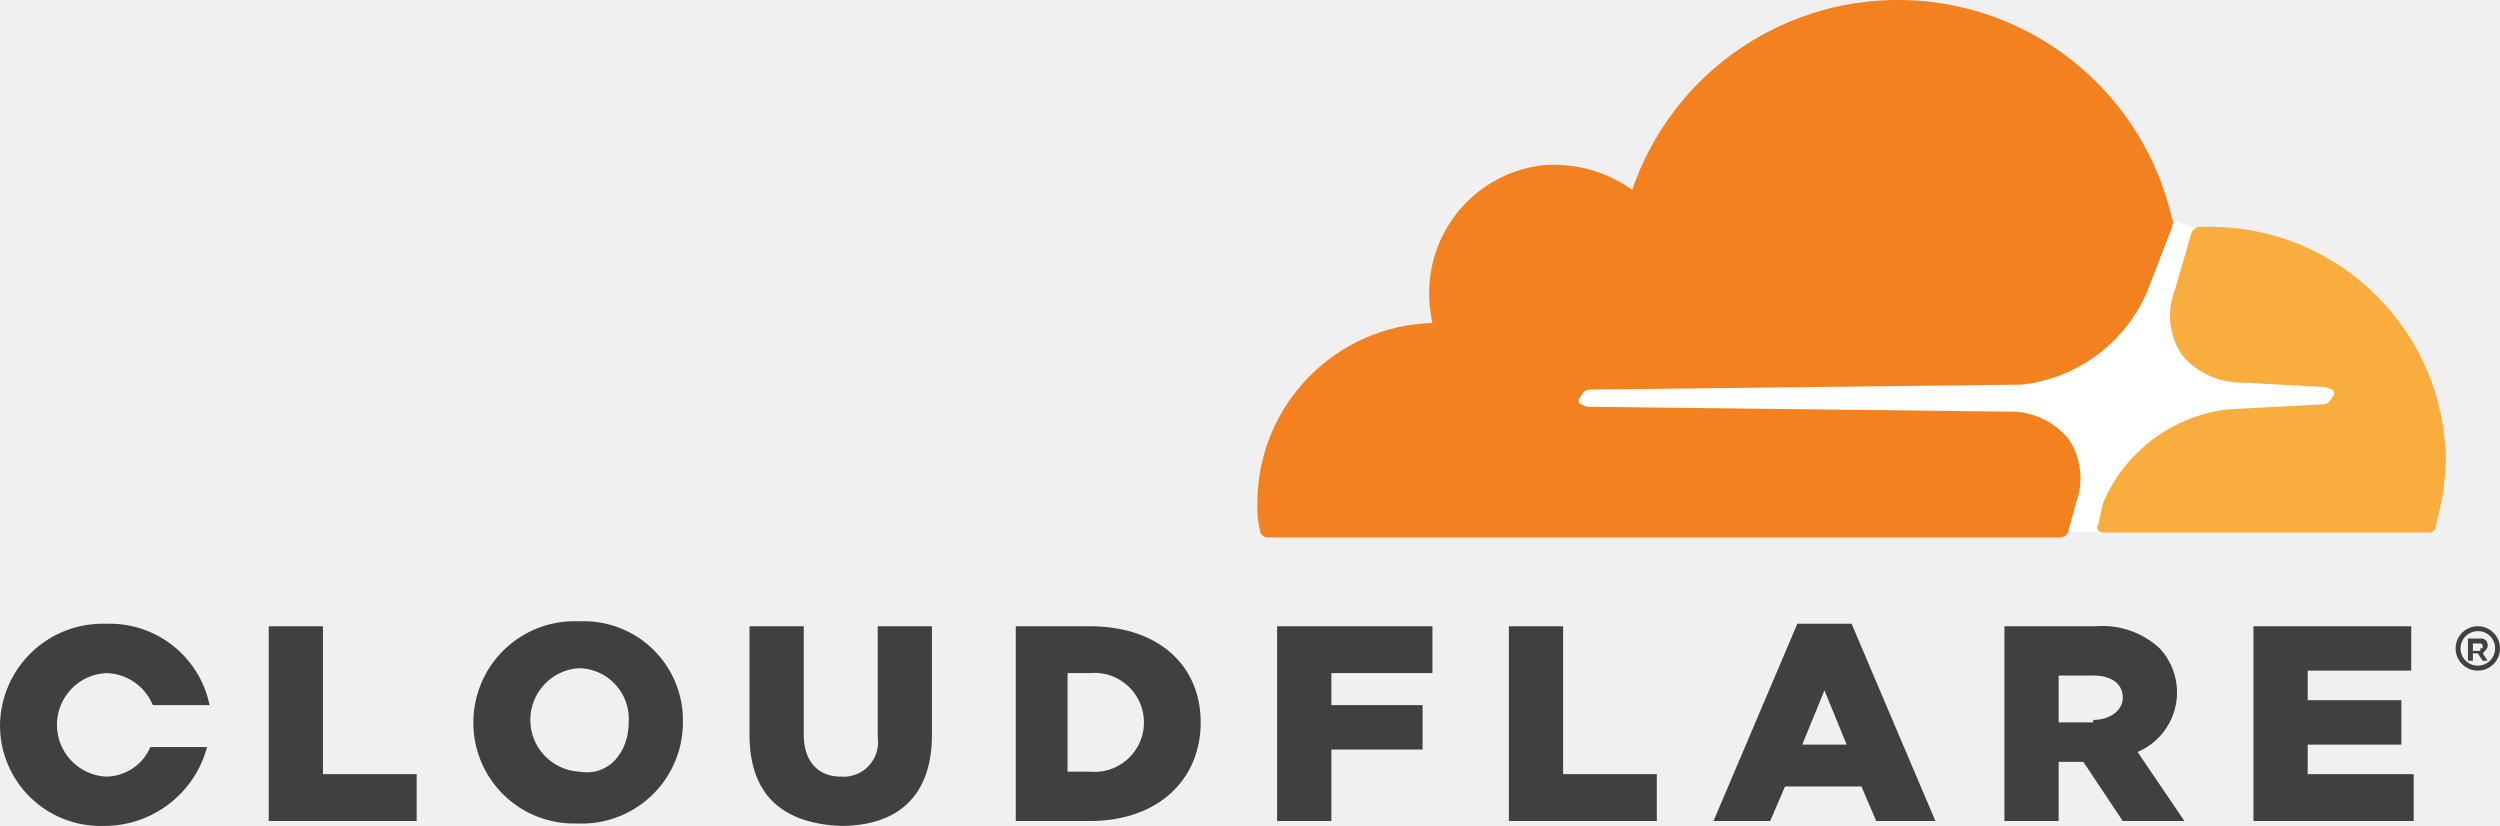
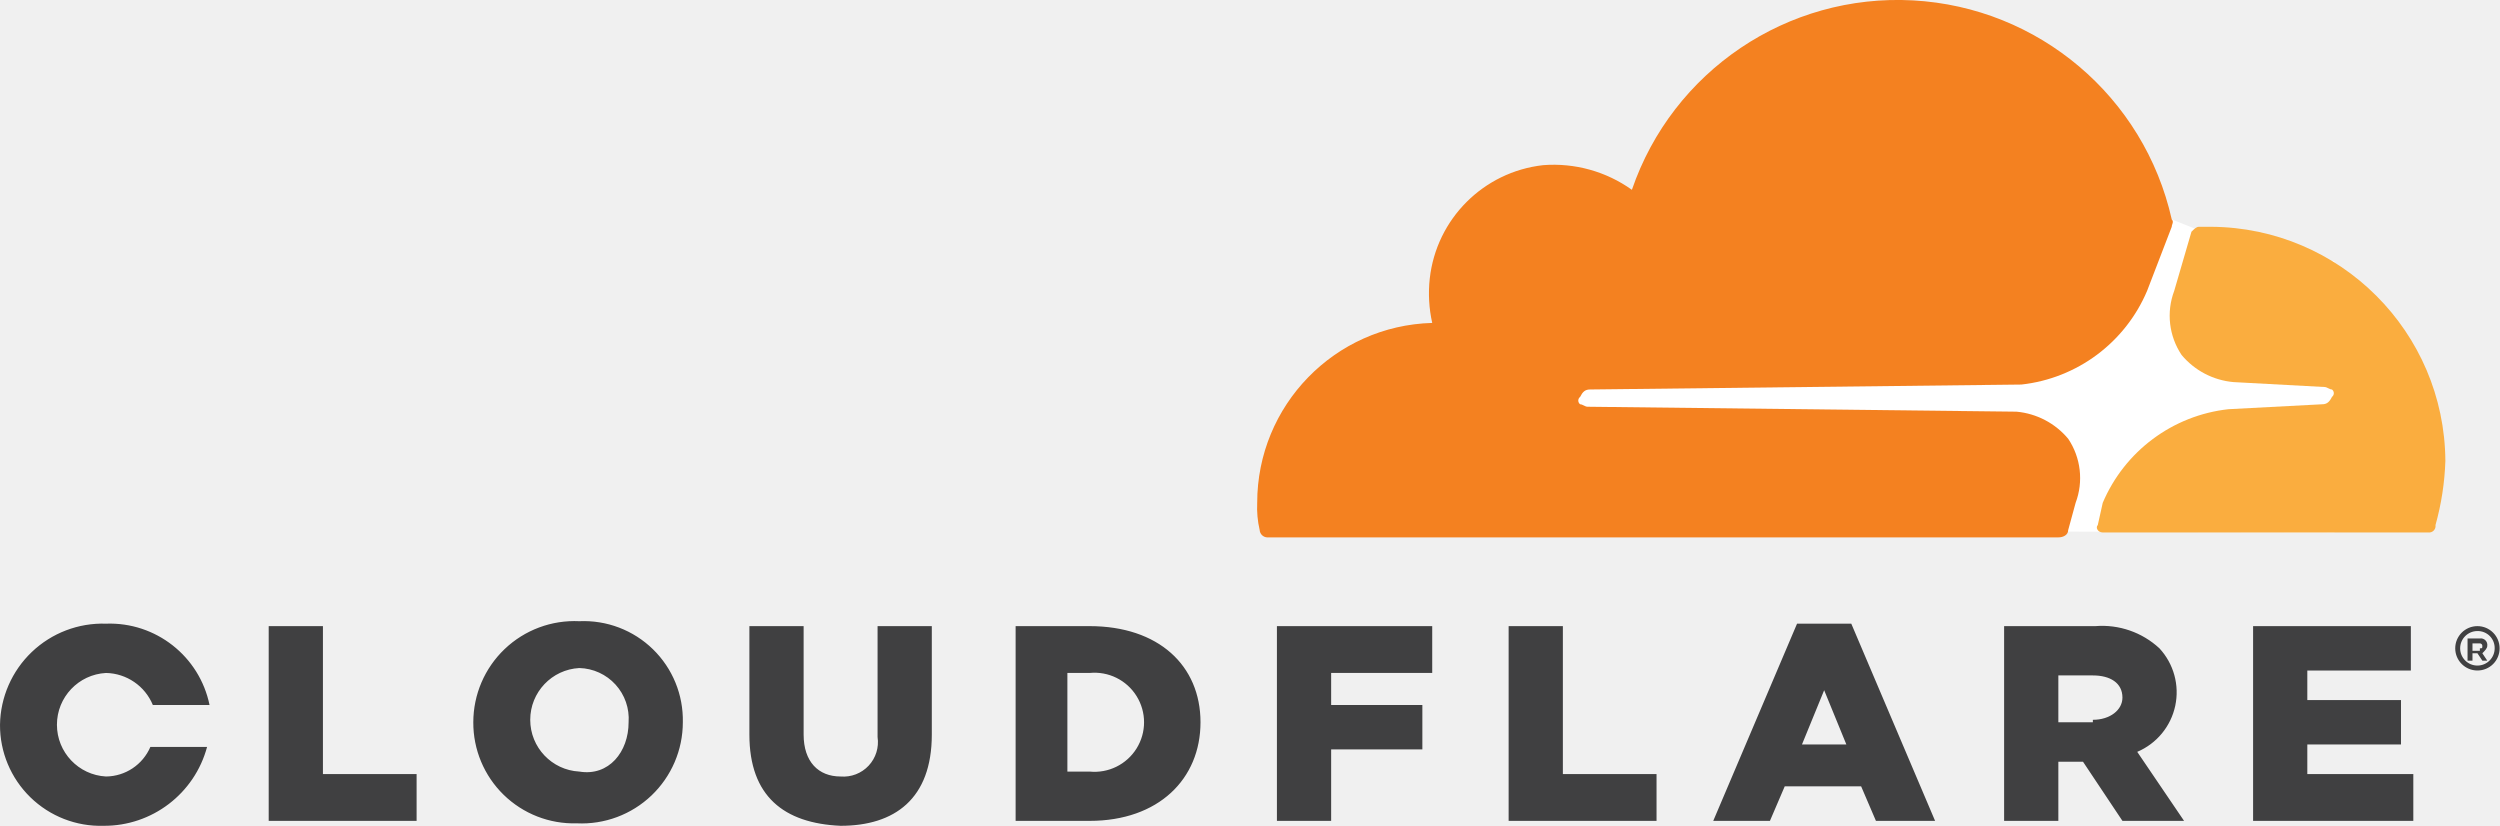
- <svg xmlns="http://www.w3.org/2000/svg" viewBox="0 0 101.4 33.5">
-   <defs>
-     <style>
-       .a {
-         fill: #fff;
-       }
- 
-       .b {
-         fill: #f48120;
-       }
- 
-       .c {
-         fill: #faad3f;
-       }
- 
-       .d {
-         fill: #404041;
-       }
-     </style>
-   </defs>
-   <path class="a" d="M94.7,10.6,89.1,9.3l-1-.4-25.7.2V21.5l32.3.1Z" />
-   <path class="b" d="M84.2,20.4a2.855,2.855,0,0,0-.3-2.6,3.094,3.094,0,0,0-2.1-1.1l-17.4-.2c-.1,0-.2-.1-.3-.1a.188.188,0,0,1,0-.3c.1-.2.2-.3.4-.3L82,15.6a6.292,6.292,0,0,0,5.1-3.8l1-2.6c0-.1.1-.2,0-.3A11.396,11.396,0,0,0,66.2,7.7a5.459,5.459,0,0,0-3.6-1A5.209,5.209,0,0,0,58,11.3a5.463,5.463,0,0,0,.1,1.8A7.302,7.302,0,0,0,51,20.4a4.102,4.102,0,0,0,.1,1.1.319.319,0,0,0,.3.3H83.5c.2,0,.4-.1.4-.3Z" />
-   <path class="c" d="M89.7,9.2h-.5c-.1,0-.2.1-.3.2l-.7,2.4a2.855,2.855,0,0,0,.3,2.6,3.094,3.094,0,0,0,2.1,1.1l3.7.2c.1,0,.2.1.3.1a.188.188,0,0,1,0,.3c-.1.2-.2.3-.4.3l-3.8.2a6.292,6.292,0,0,0-5.1,3.8l-.2.9c-.1.1,0,.3.2.3H98.5a.265.265,0,0,0,.3-.3,10.872,10.872,0,0,0,.4-2.6,9.56,9.56,0,0,0-9.5-9.5" />
-   <path class="d" d="M100.5,27.2a.9.9,0,1,1,.9-.9.896.896,0,0,1-.9.9m0-1.6a.7.7,0,1,0,.7.7.684.684,0,0,0-.7-.7m.4,1.2h-.2l-.2-.3h-.2v.3h-.2v-.9h.5a.265.265,0,0,1,.3.3c0,.1-.1.2-.2.3l.2.3Zm-.3-.5c.1,0,.1,0,.1-.1a.098.098,0,0,0-.1-.1h-.3v.3h.3Zm-89.7-.9h2.2v6h3.8v1.9h-6Zm8.3,3.9a4.105,4.105,0,0,1,4.3-4.1,4.02,4.02,0,0,1,4.2,4.1,4.105,4.105,0,0,1-4.3,4.1,4.079,4.079,0,0,1-4.2-4.1m6.3,0a2.056,2.056,0,0,0-2-2.2,2.103,2.103,0,0,0,0,4.2c1.2.2,2-.8,2-2m4.9.5V25.4h2.2v4.4c0,1.1.6,1.7,1.5,1.7a1.399,1.399,0,0,0,1.5-1.6V25.4h2.2v4.4c0,2.6-1.5,3.7-3.7,3.7-2.3-.1-3.7-1.2-3.7-3.7m10.7-4.4h3.1c2.8,0,4.5,1.6,4.5,3.9s-1.7,4-4.5,4h-3V25.4Zm3.1,5.9a2.009,2.009,0,1,0,0-4h-.9v4Zm7.6-5.9h6.3v1.9H54v1.3h3.7v1.8H54v2.9H51.8Zm9.4,0h2.2v6h3.8v1.9h-6Zm11.7-.1h2.2l3.4,8H76.1l-.6-1.4H72.4l-.6,1.4H69.5Zm2,4.9L74,28l-.9,2.2Zm6.4-4.8H85a3.418,3.418,0,0,1,2.6.9,2.624,2.624,0,0,1-.9,4.2l1.9,2.8H86.1l-1.6-2.4h-1v2.4H81.3Zm3.6,3.8c.7,0,1.2-.4,1.2-.9,0-.6-.5-.9-1.2-.9H83.5v1.9h1.4Zm6.5-3.8h6.4v1.8H93.6v1.2h3.8v1.8H93.6v1.2h4.3v1.9H91.4ZM6.1,30.3a1.975,1.975,0,0,1-1.8,1.2,2.103,2.103,0,0,1,0-4.2,2.098,2.098,0,0,1,1.9,1.3H8.5a4.135,4.135,0,0,0-4.2-3.3A4.165,4.165,0,0,0,0,29.4a4.079,4.079,0,0,0,4.2,4.1,4.318,4.318,0,0,0,4.2-3.2Z" />
+ <svg xmlns="http://www.w3.org/2000/svg" viewBox="0 0 101.416 33.5" width="66.602" height="22">
+   <path d="m94.7 10.6-5.6-1.3-1-.4-25.7.2v12.4l32.3.1Z" style="fill:#fff" />
+   <path d="M84.2 20.4a2.86 2.86 0 0 0-.3-2.6 3.1 3.1 0 0 0-2.1-1.1l-17.4-.2c-.1 0-.2-.1-.3-.1a.188.188 0 0 1 0-.3c.1-.2.2-.3.4-.3l17.5-.2a6.29 6.29 0 0 0 5.1-3.8l1-2.6c0-.1.1-.2 0-.3a11.396 11.396 0 0 0-21.9-1.2 5.46 5.46 0 0 0-3.6-1 5.21 5.21 0 0 0-4.6 4.6 5.5 5.5 0 0 0 .1 1.8 7.3 7.3 0 0 0-7.1 7.3 4 4 0 0 0 .1 1.1.32.32 0 0 0 .3.3h32.1c.2 0 .4-.1.4-.3Z" style="fill:#f48120" />
+   <path d="M89.7 9.2h-.5c-.1 0-.2.1-.3.2l-.7 2.4a2.86 2.86 0 0 0 .3 2.6 3.1 3.1 0 0 0 2.1 1.1l3.7.2c.1 0 .2.1.3.1a.188.188 0 0 1 0 .3c-.1.2-.2.3-.4.3l-3.8.2a6.29 6.29 0 0 0-5.1 3.8l-.2.9c-.1.1 0 .3.2.3h13.2a.265.265 0 0 0 .3-.3 11 11 0 0 0 .4-2.6 9.56 9.56 0 0 0-9.5-9.5" style="fill:#faad3f" />
+   <path d="M100.5 27.2a.9.9 0 1 1 .9-.9.896.896 0 0 1-.9.9m0-1.6a.7.7 0 1 0 .7.7.684.684 0 0 0-.7-.7m.4 1.2h-.2l-.2-.3h-.2v.3h-.2v-.9h.5a.265.265 0 0 1 .3.3c0 .1-.1.2-.2.3zm-.3-.5c.1 0 .1 0 .1-.1a.1.1 0 0 0-.1-.1h-.3v.3h.3Zm-89.7-.9h2.2v6h3.8v1.9h-6Zm8.3 3.9a4.105 4.105 0 0 1 4.3-4.1 4.02 4.02 0 0 1 4.2 4.1 4.105 4.105 0 0 1-4.3 4.1 4.08 4.08 0 0 1-4.2-4.1m6.3 0a2.056 2.056 0 0 0-2-2.2 2.103 2.103 0 0 0 0 4.2c1.2.2 2-.8 2-2m4.9.5v-4.4h2.2v4.4c0 1.1.6 1.7 1.5 1.7a1.4 1.4 0 0 0 1.5-1.6v-4.5h2.2v4.4c0 2.6-1.5 3.7-3.7 3.7-2.3-.1-3.7-1.2-3.7-3.7m10.7-4.4h3.1c2.8 0 4.5 1.6 4.5 3.9s-1.7 4-4.5 4h-3v-7.9Zm3.1 5.9a2.01 2.01 0 1 0 0-4h-.9v4Zm7.6-5.9h6.3v1.9H54v1.3h3.7v1.8H54v2.9h-2.2Zm9.4 0h2.2v6h3.8v1.9h-6Zm11.7-.1h2.2l3.4 8h-2.4l-.6-1.4h-3.1l-.6 1.4h-2.3Zm2 4.9L74 28l-.9 2.2Zm6.4-4.8H85a3.42 3.42 0 0 1 2.6.9 2.624 2.624 0 0 1-.9 4.2l1.9 2.8h-2.5l-1.6-2.4h-1v2.4h-2.2Zm3.6 3.8c.7 0 1.2-.4 1.2-.9 0-.6-.5-.9-1.2-.9h-1.4v1.9h1.4Zm6.5-3.8h6.4v1.8h-4.2v1.2h3.8v1.8h-3.8v1.2h4.3v1.9h-6.5ZM6.1 30.3a1.98 1.98 0 0 1-1.8 1.2 2.103 2.103 0 0 1 0-4.2 2.1 2.1 0 0 1 1.9 1.3h2.3a4.135 4.135 0 0 0-4.2-3.3A4.165 4.165 0 0 0 0 29.4a4.08 4.08 0 0 0 4.2 4.1 4.32 4.32 0 0 0 4.2-3.2Z" style="fill:#404041" />
</svg>
